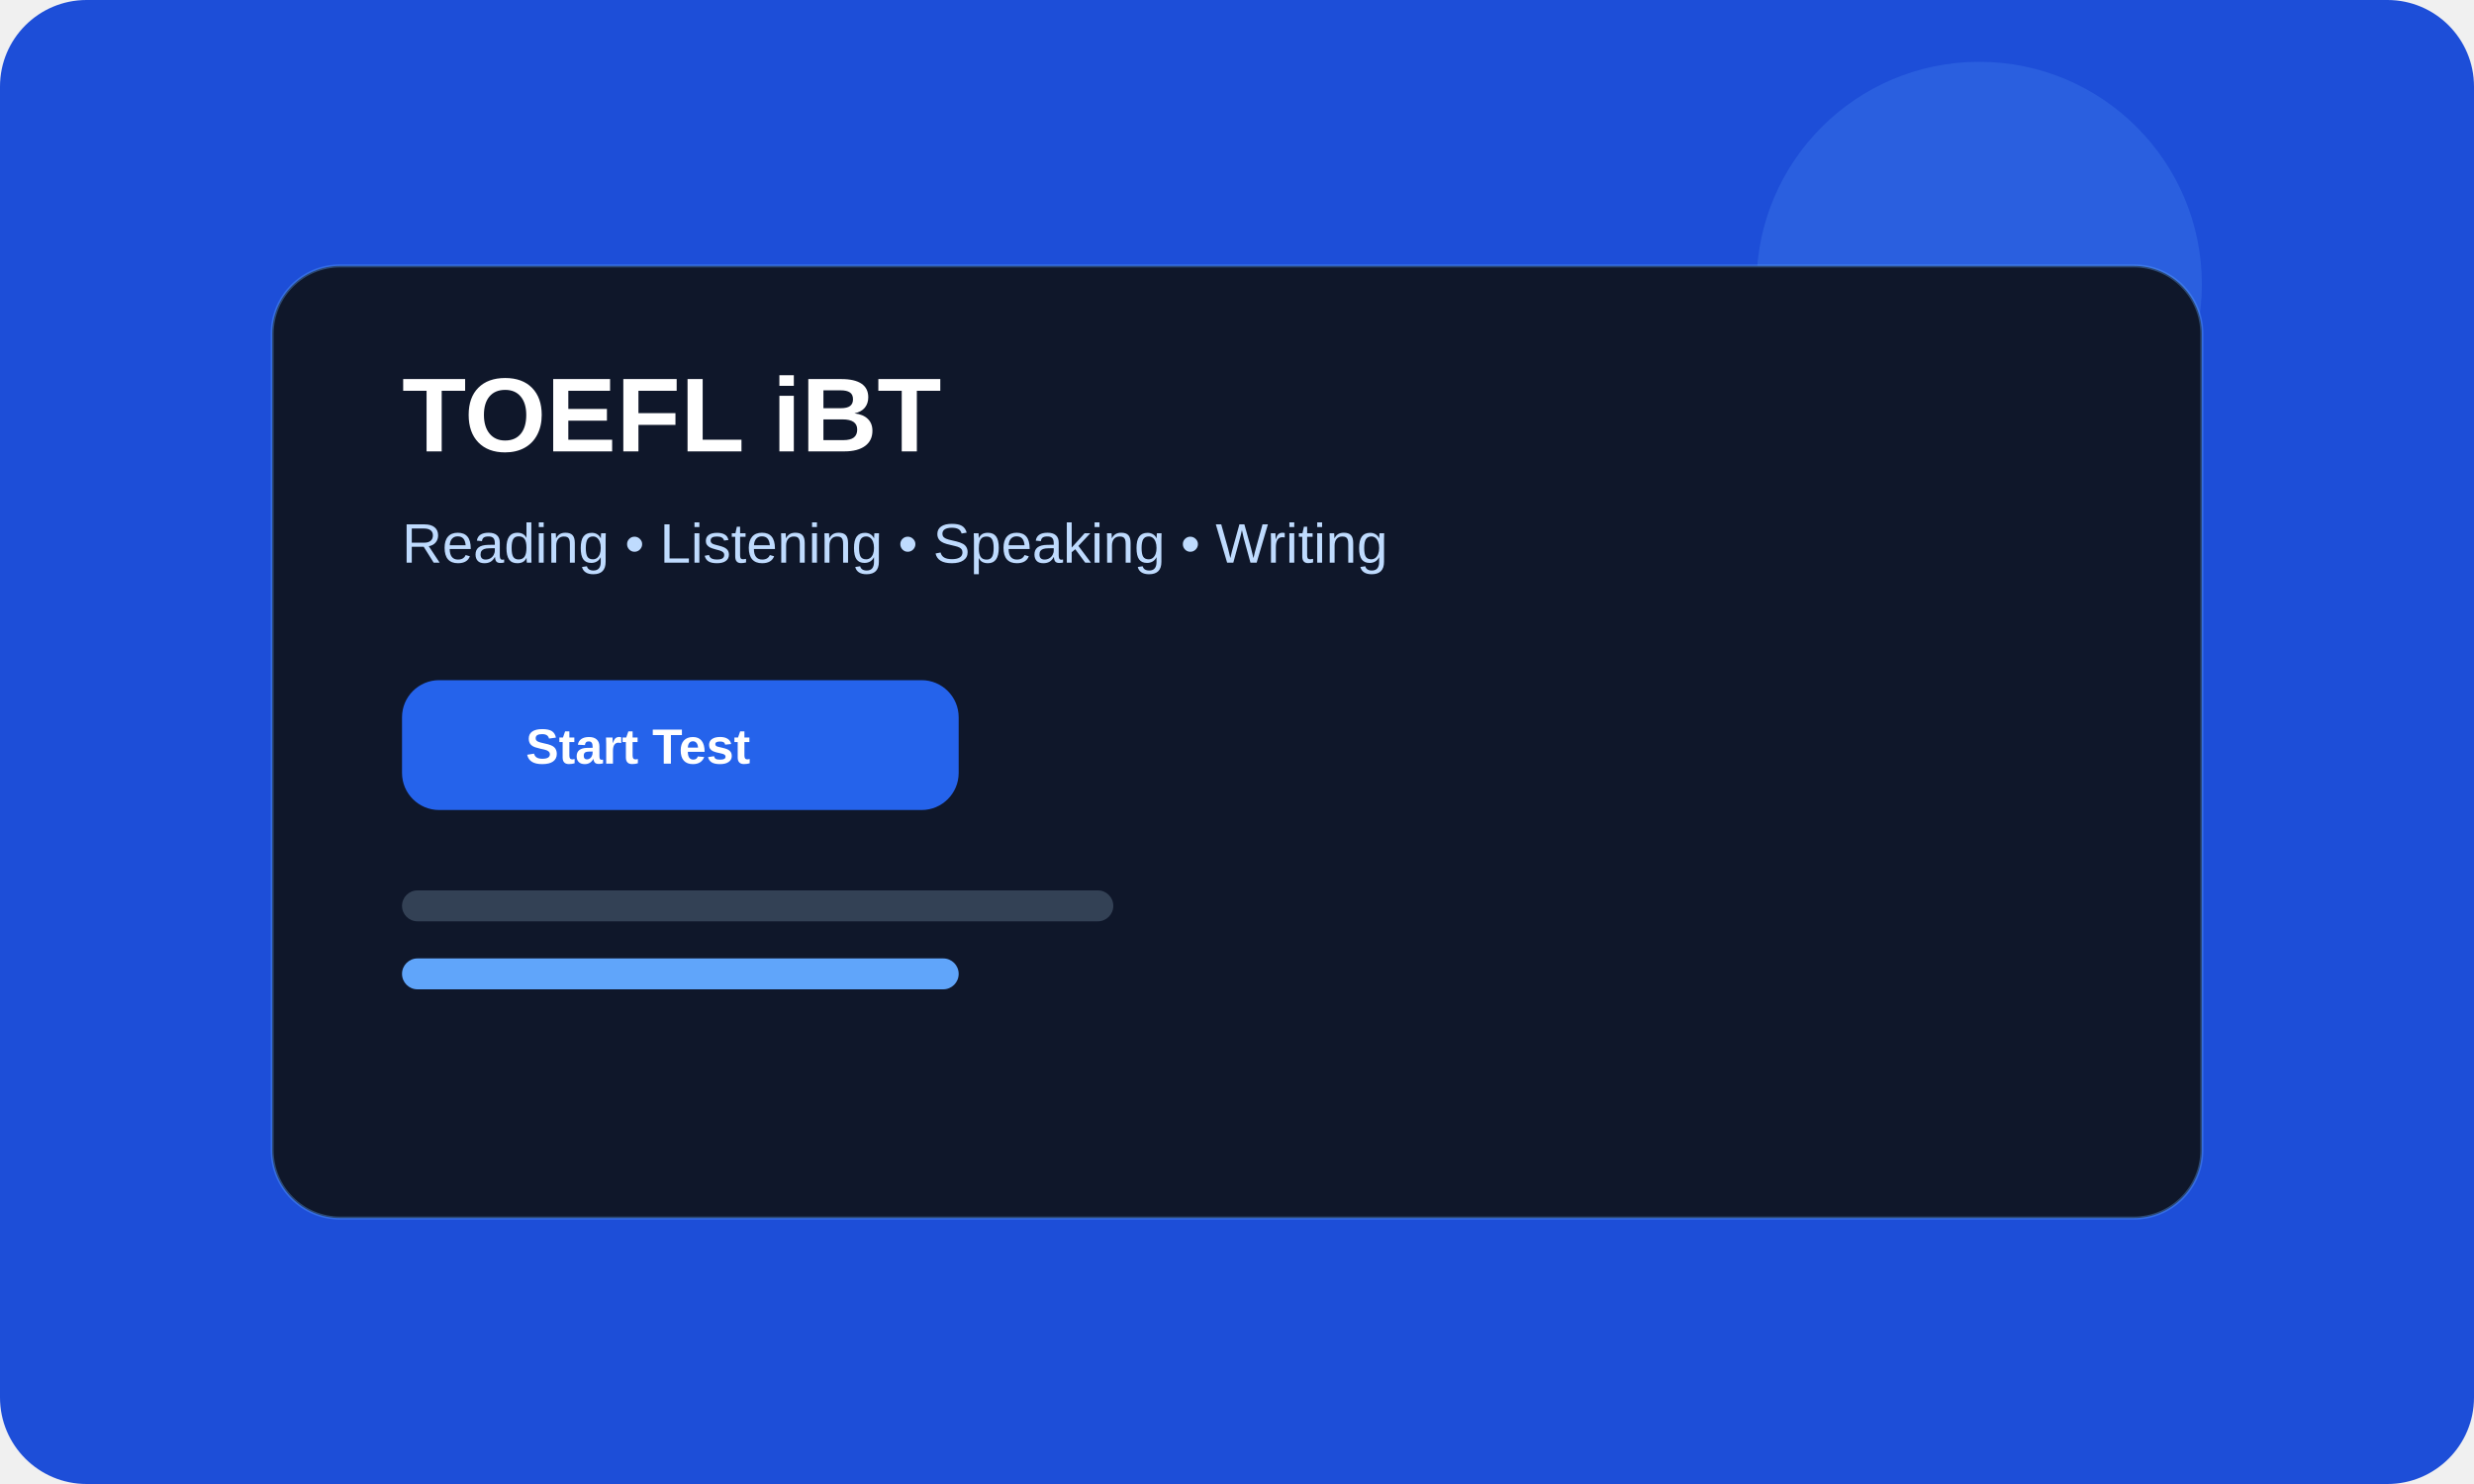
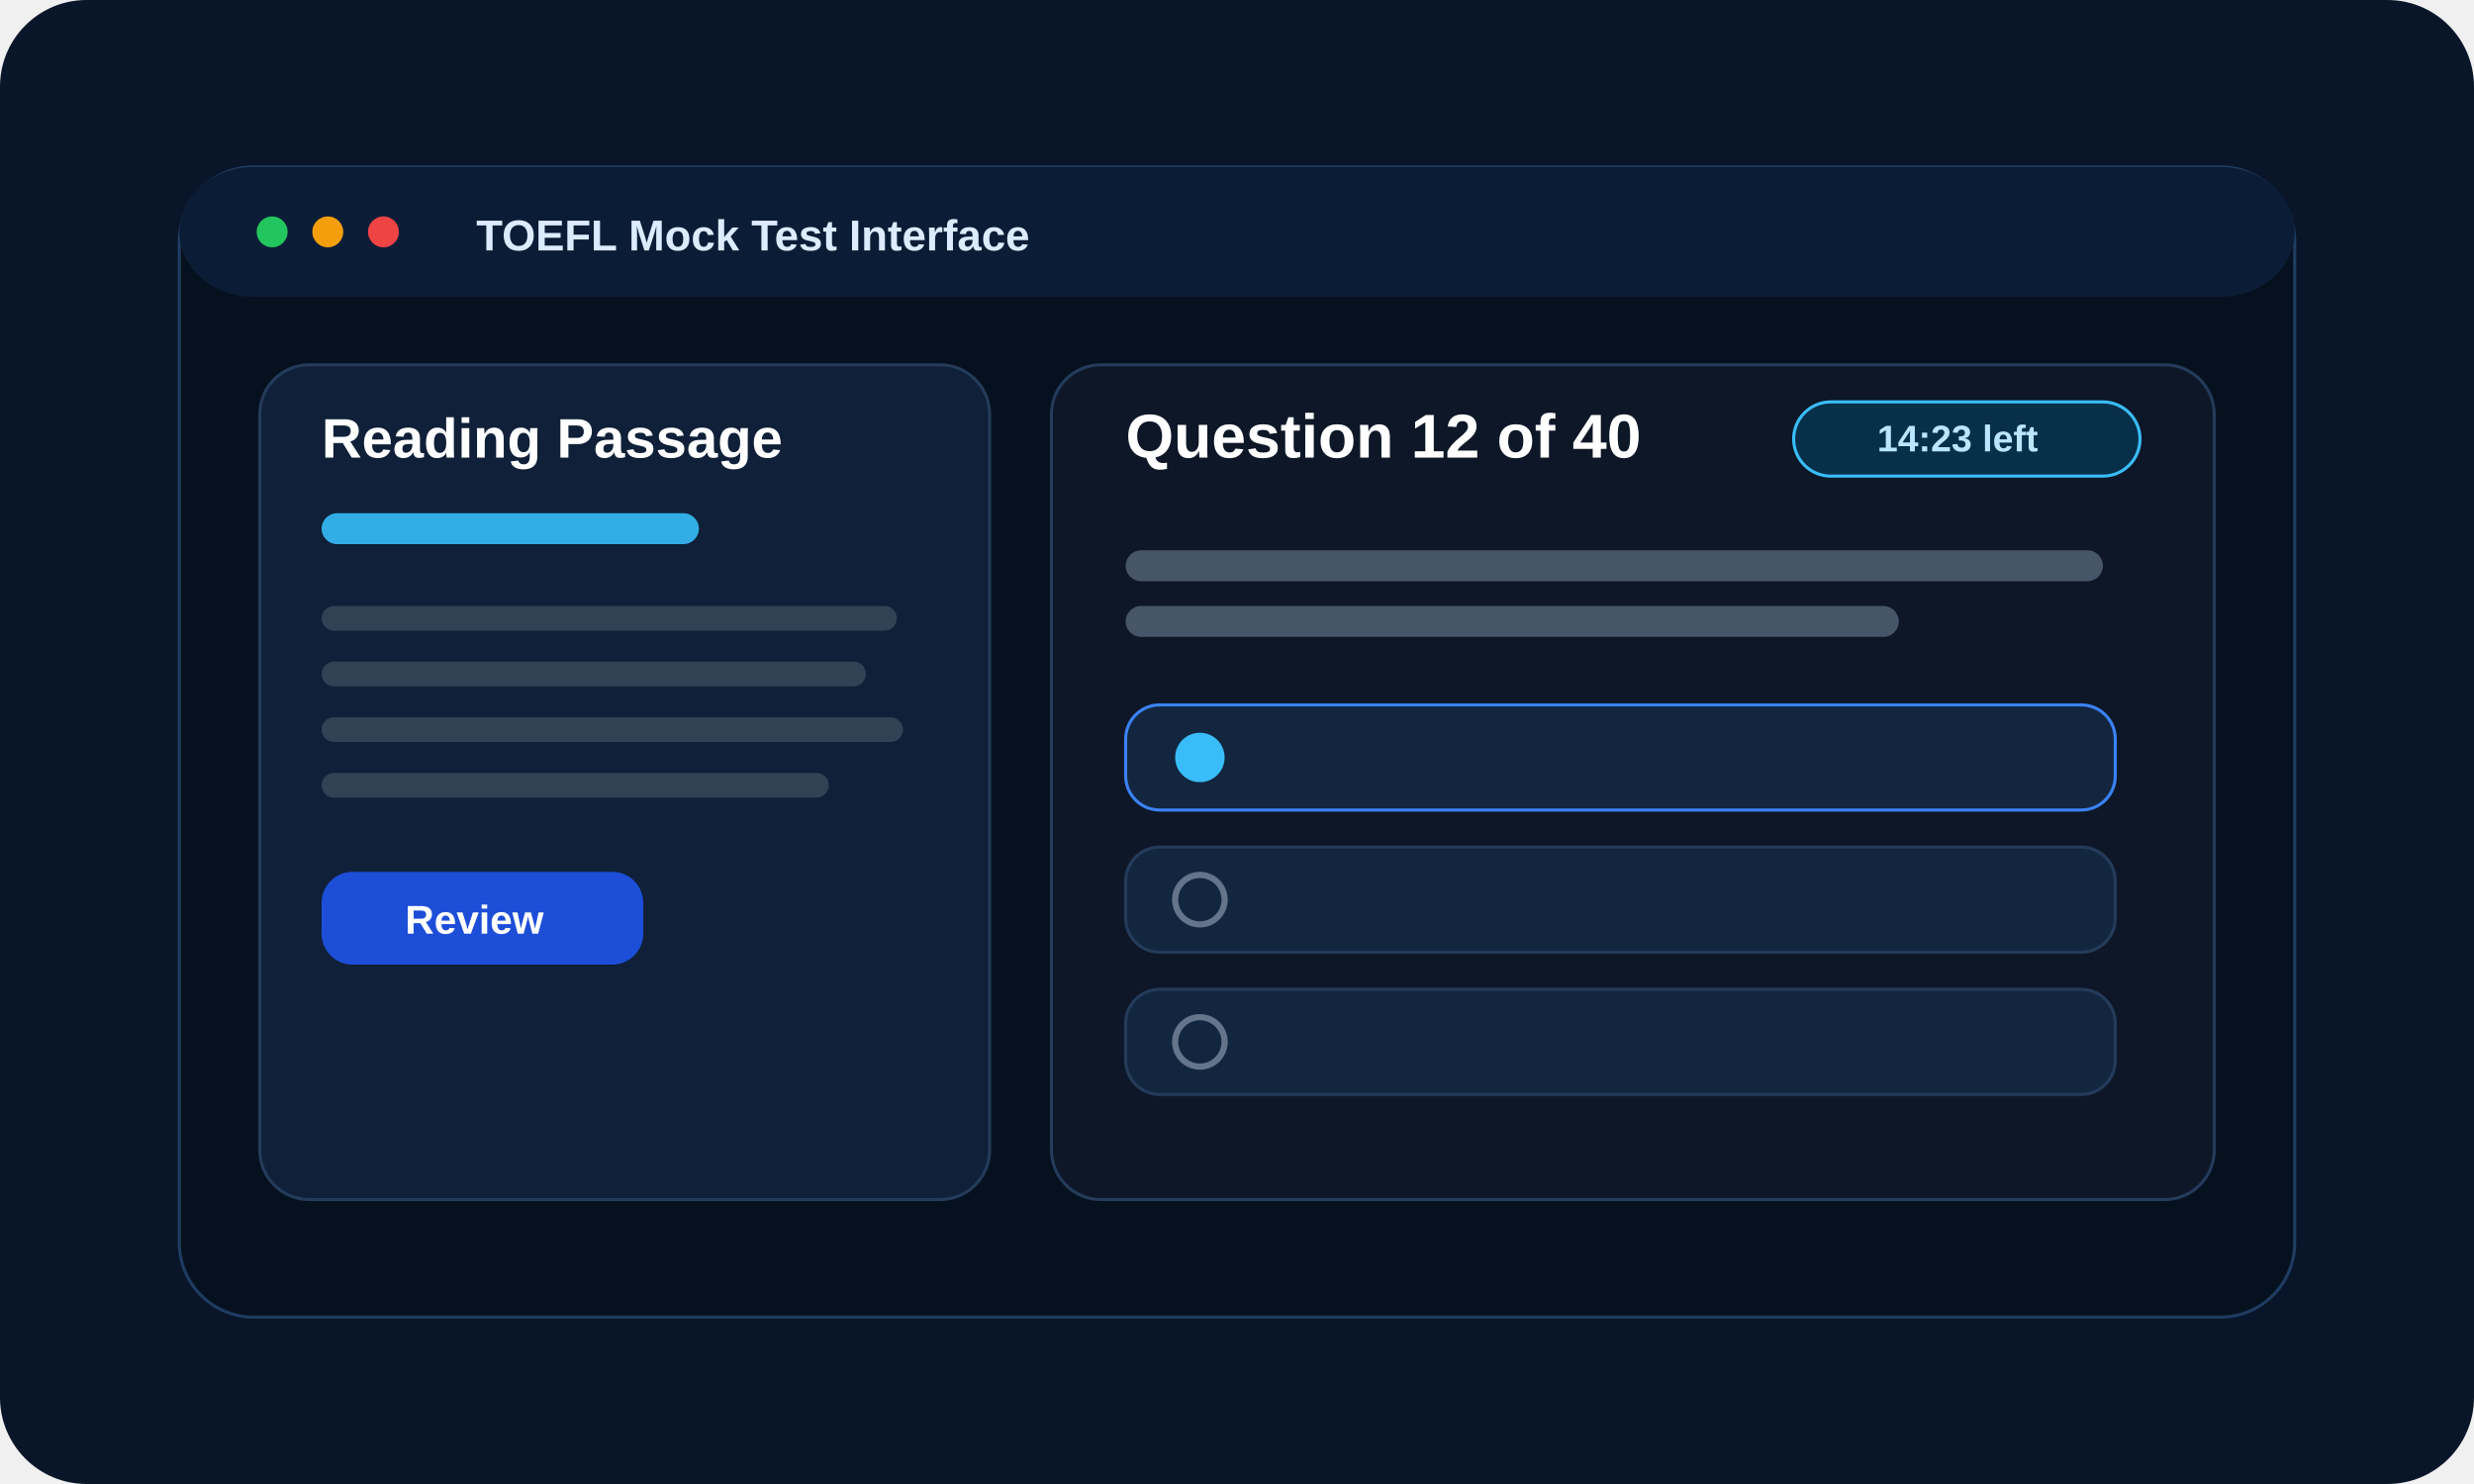
<svg xmlns="http://www.w3.org/2000/svg" width="800" height="480" viewBox="0 0 800 480" fill="none">
  <defs>
-     <linearGradient id="g1" x1="0" y1="0" x2="800" y2="480">
-       <stop stop-color="#1D4ED8" />
+     <linearGradient id="bg" x1="0" y1="0" x2="800" y2="480">
+       <stop stop-color="#09162A" />
+       <stop offset="0.55" stop-color="#123A6B" />
      <stop offset="1" stop-color="#0F172A" />
    </linearGradient>
  </defs>
-   <rect width="800" height="480" rx="28" fill="url(#g1)" />
-   <circle cx="640" cy="92" r="72" fill="#60A5FA" fill-opacity="0.2" />
-   <rect x="88" y="86" width="624" height="308" rx="22" fill="#0F172A" stroke="#60A5FA" stroke-opacity="0.35" />
-   <text x="130" y="146" fill="white" font-family="Arial, sans-serif" font-size="34" font-weight="700">TOEFL iBT</text>
-   <text x="130" y="182" fill="#BFDBFE" font-family="Arial, sans-serif" font-size="18">Reading • Listening • Speaking • Writing</text>
-   <rect x="130" y="220" width="180" height="42" rx="12" fill="#2563EB" />
-   <text x="170" y="247" fill="white" font-family="Arial, sans-serif" font-size="16" font-weight="700">Start Test</text>
-   <rect x="130" y="288" width="230" height="10" rx="5" fill="#334155" />
-   <rect x="130" y="310" width="180" height="10" rx="5" fill="#60A5FA" />
+   <rect width="800" height="480" rx="28" fill="url(#bg)" />
+   <rect x="58" y="54" width="684" height="372" rx="24" fill="#06111F" stroke="#60A5FA" stroke-opacity="0.28" />
+   <rect x="58" y="54" width="684" height="42" rx="24" fill="#0B1D36" />
+   <circle cx="88" cy="75" r="5" fill="#22C55E" />
+   <circle cx="106" cy="75" r="5" fill="#F59E0B" />
+   <circle cx="124" cy="75" r="5" fill="#EF4444" />
+   <text x="154" y="81" fill="#DCEBFF" font-family="Arial, sans-serif" font-size="14" font-weight="700">TOEFL Mock Test Interface</text>
+   <rect x="84" y="118" width="236" height="270" rx="16" fill="#0F2038" stroke="#243B5A" />
+   <text x="104" y="148" fill="#FFFFFF" font-family="Arial, sans-serif" font-size="18" font-weight="700">Reading Passage</text>
+   <rect x="104" y="166" width="122" height="10" rx="5" fill="#38BDF8" fill-opacity="0.9" />
+   <rect x="104" y="196" width="186" height="8" rx="4" fill="#334155" />
+   <rect x="104" y="214" width="176" height="8" rx="4" fill="#334155" />
+   <rect x="104" y="232" width="188" height="8" rx="4" fill="#334155" />
+   <rect x="104" y="250" width="164" height="8" rx="4" fill="#334155" />
+   <rect x="104" y="282" width="104" height="30" rx="10" fill="#1D4ED8" />
+   <text x="131" y="302" fill="#FFFFFF" font-family="Arial, sans-serif" font-size="13" font-weight="700">Review</text>
+   <rect x="340" y="118" width="376" height="270" rx="16" fill="#0D1727" stroke="#243B5A" />
+   <text x="364" y="148" fill="#FFFFFF" font-family="Arial, sans-serif" font-size="20" font-weight="700">Question 12 of 40</text>
+   <rect x="580" y="130" width="112" height="24" rx="12" fill="#082F49" stroke="#38BDF8" />
+   <text x="607" y="146" fill="#BAE6FD" font-family="Arial, sans-serif" font-size="12" font-weight="700">14:23 left</text>
+   <rect x="364" y="178" width="316" height="10" rx="5" fill="#475569" />
+   <rect x="364" y="196" width="250" height="10" rx="5" fill="#475569" />
+   <rect x="364" y="228" width="320" height="34" rx="11" fill="#13263F" stroke="#3B82F6" />
+   <rect x="364" y="274" width="320" height="34" rx="11" fill="#13263F" stroke="#243B5A" />
+   <rect x="364" y="320" width="320" height="34" rx="11" fill="#13263F" stroke="#243B5A" />
+   <circle cx="388" cy="245" r="8" fill="#38BDF8" />
+   <circle cx="388" cy="291" r="8" stroke="#64748B" stroke-width="2" />
+   <circle cx="388" cy="337" r="8" stroke="#64748B" stroke-width="2" />
</svg>
